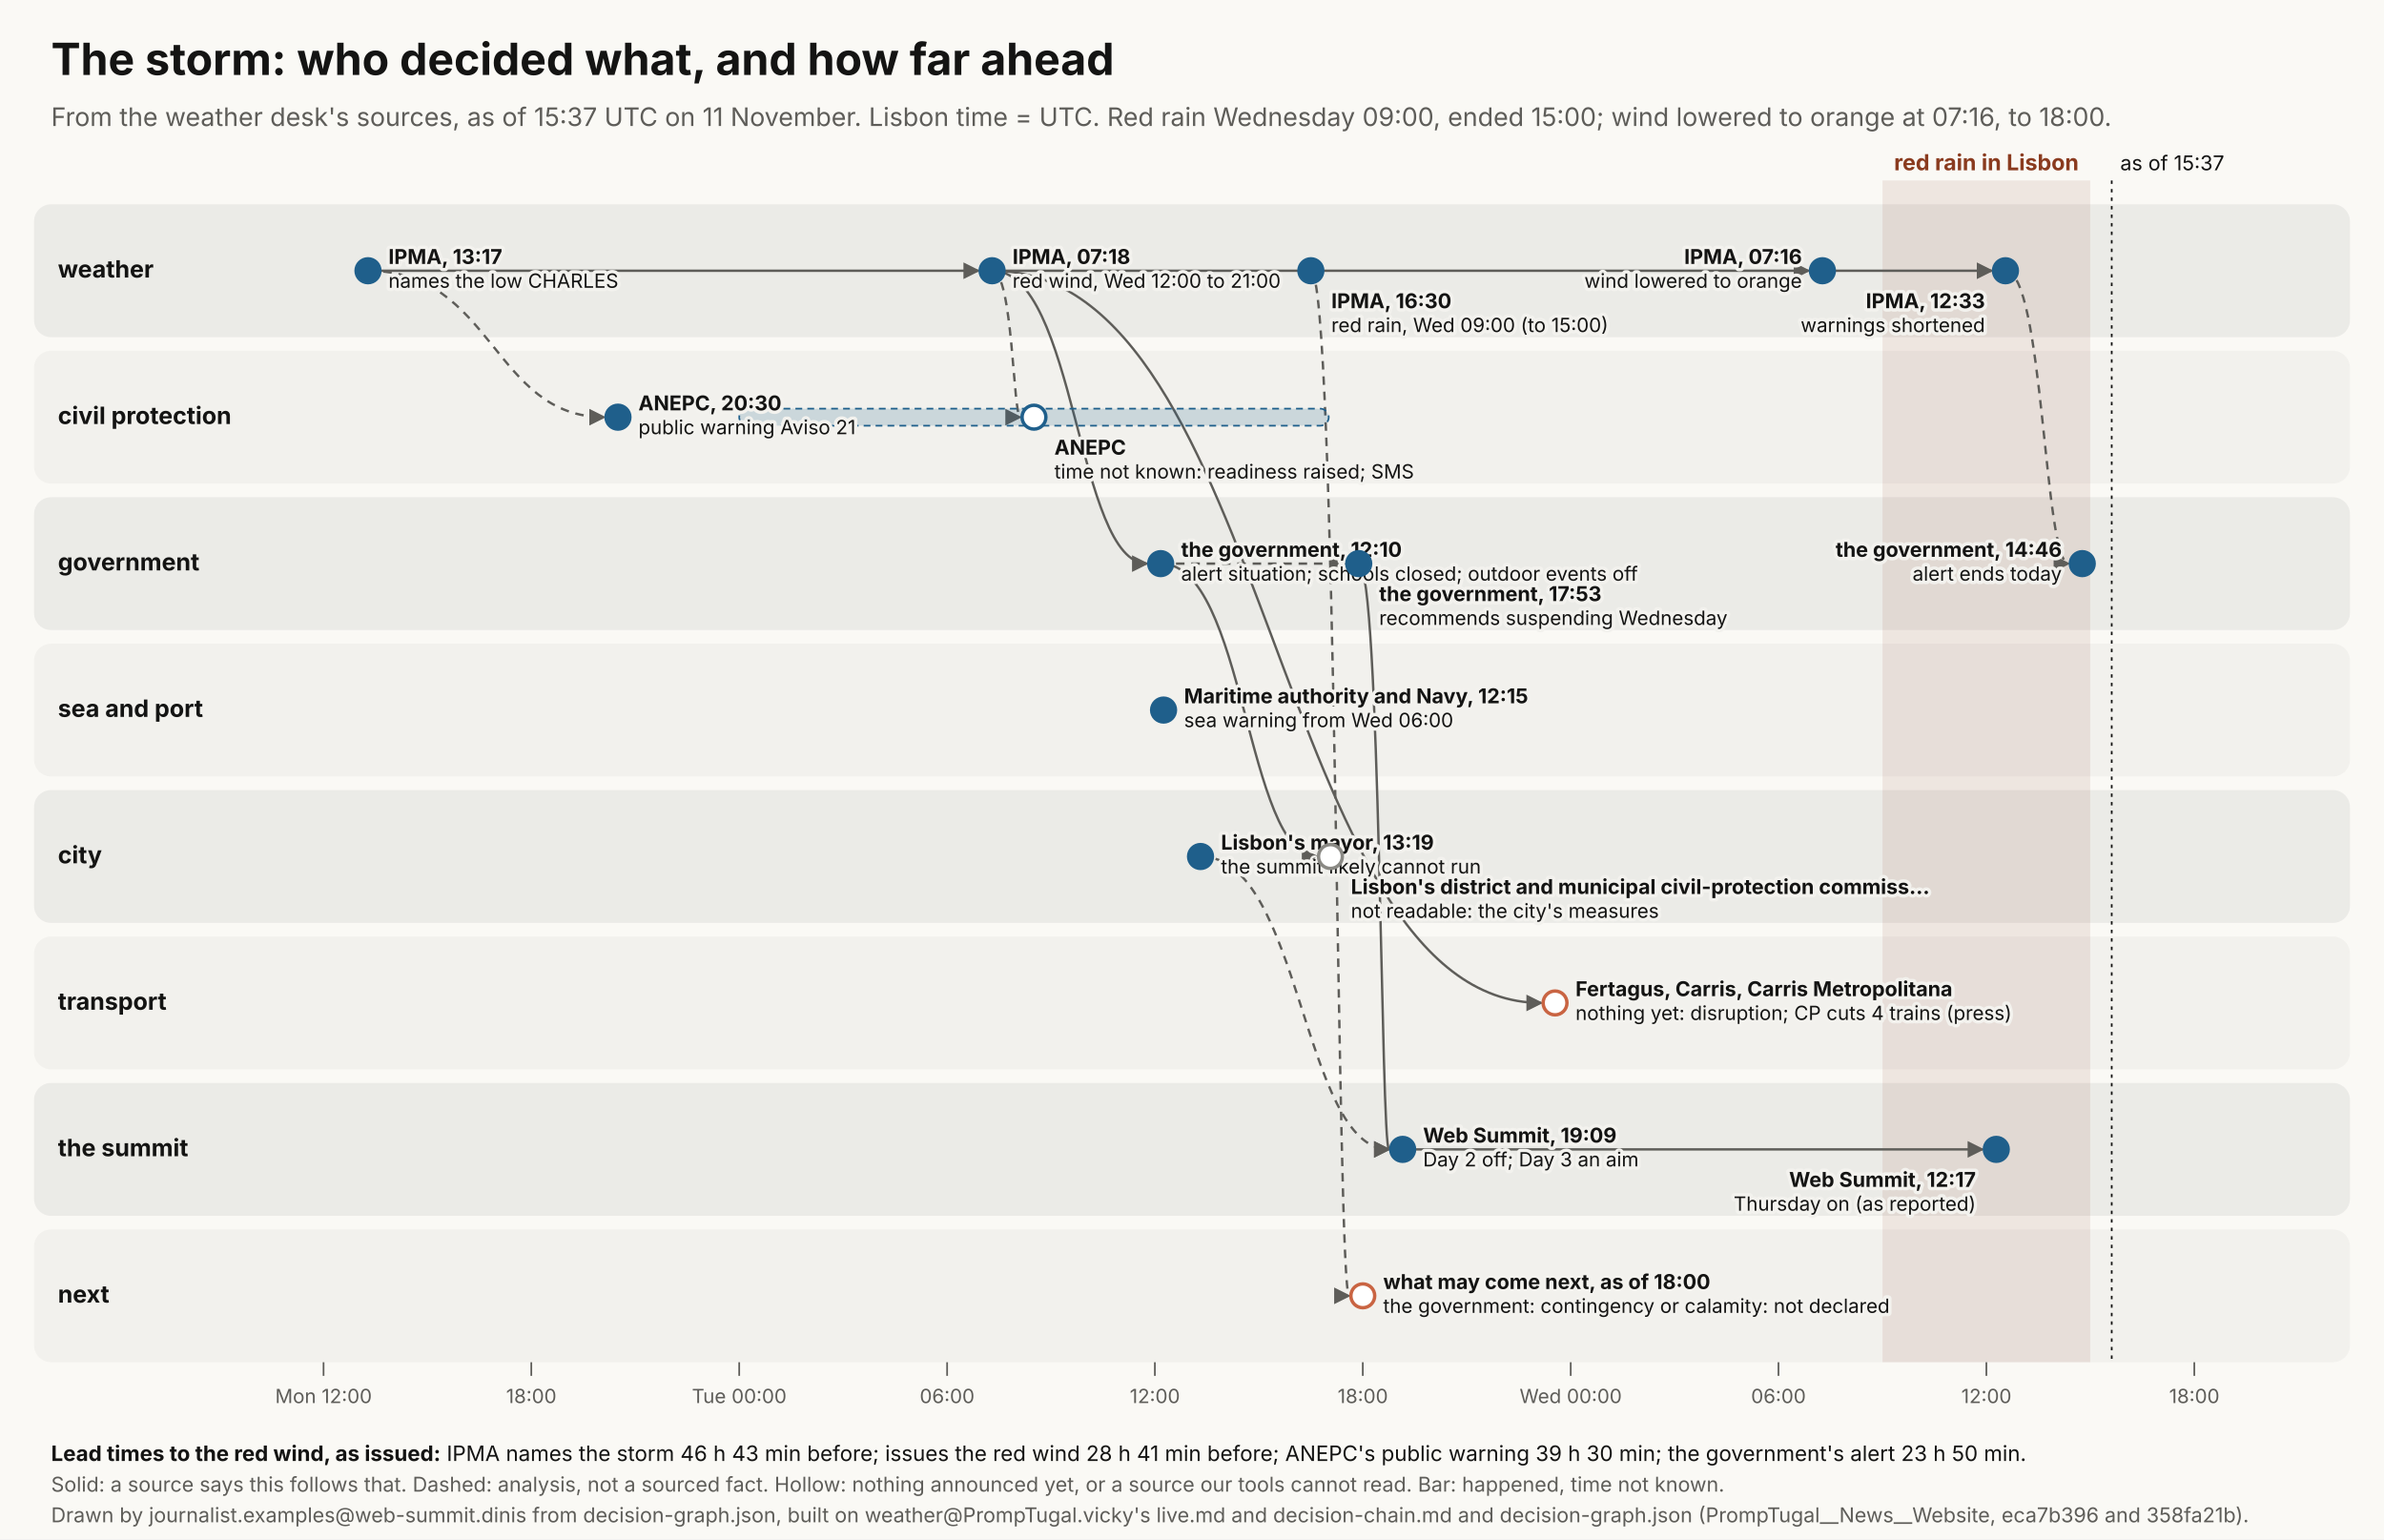
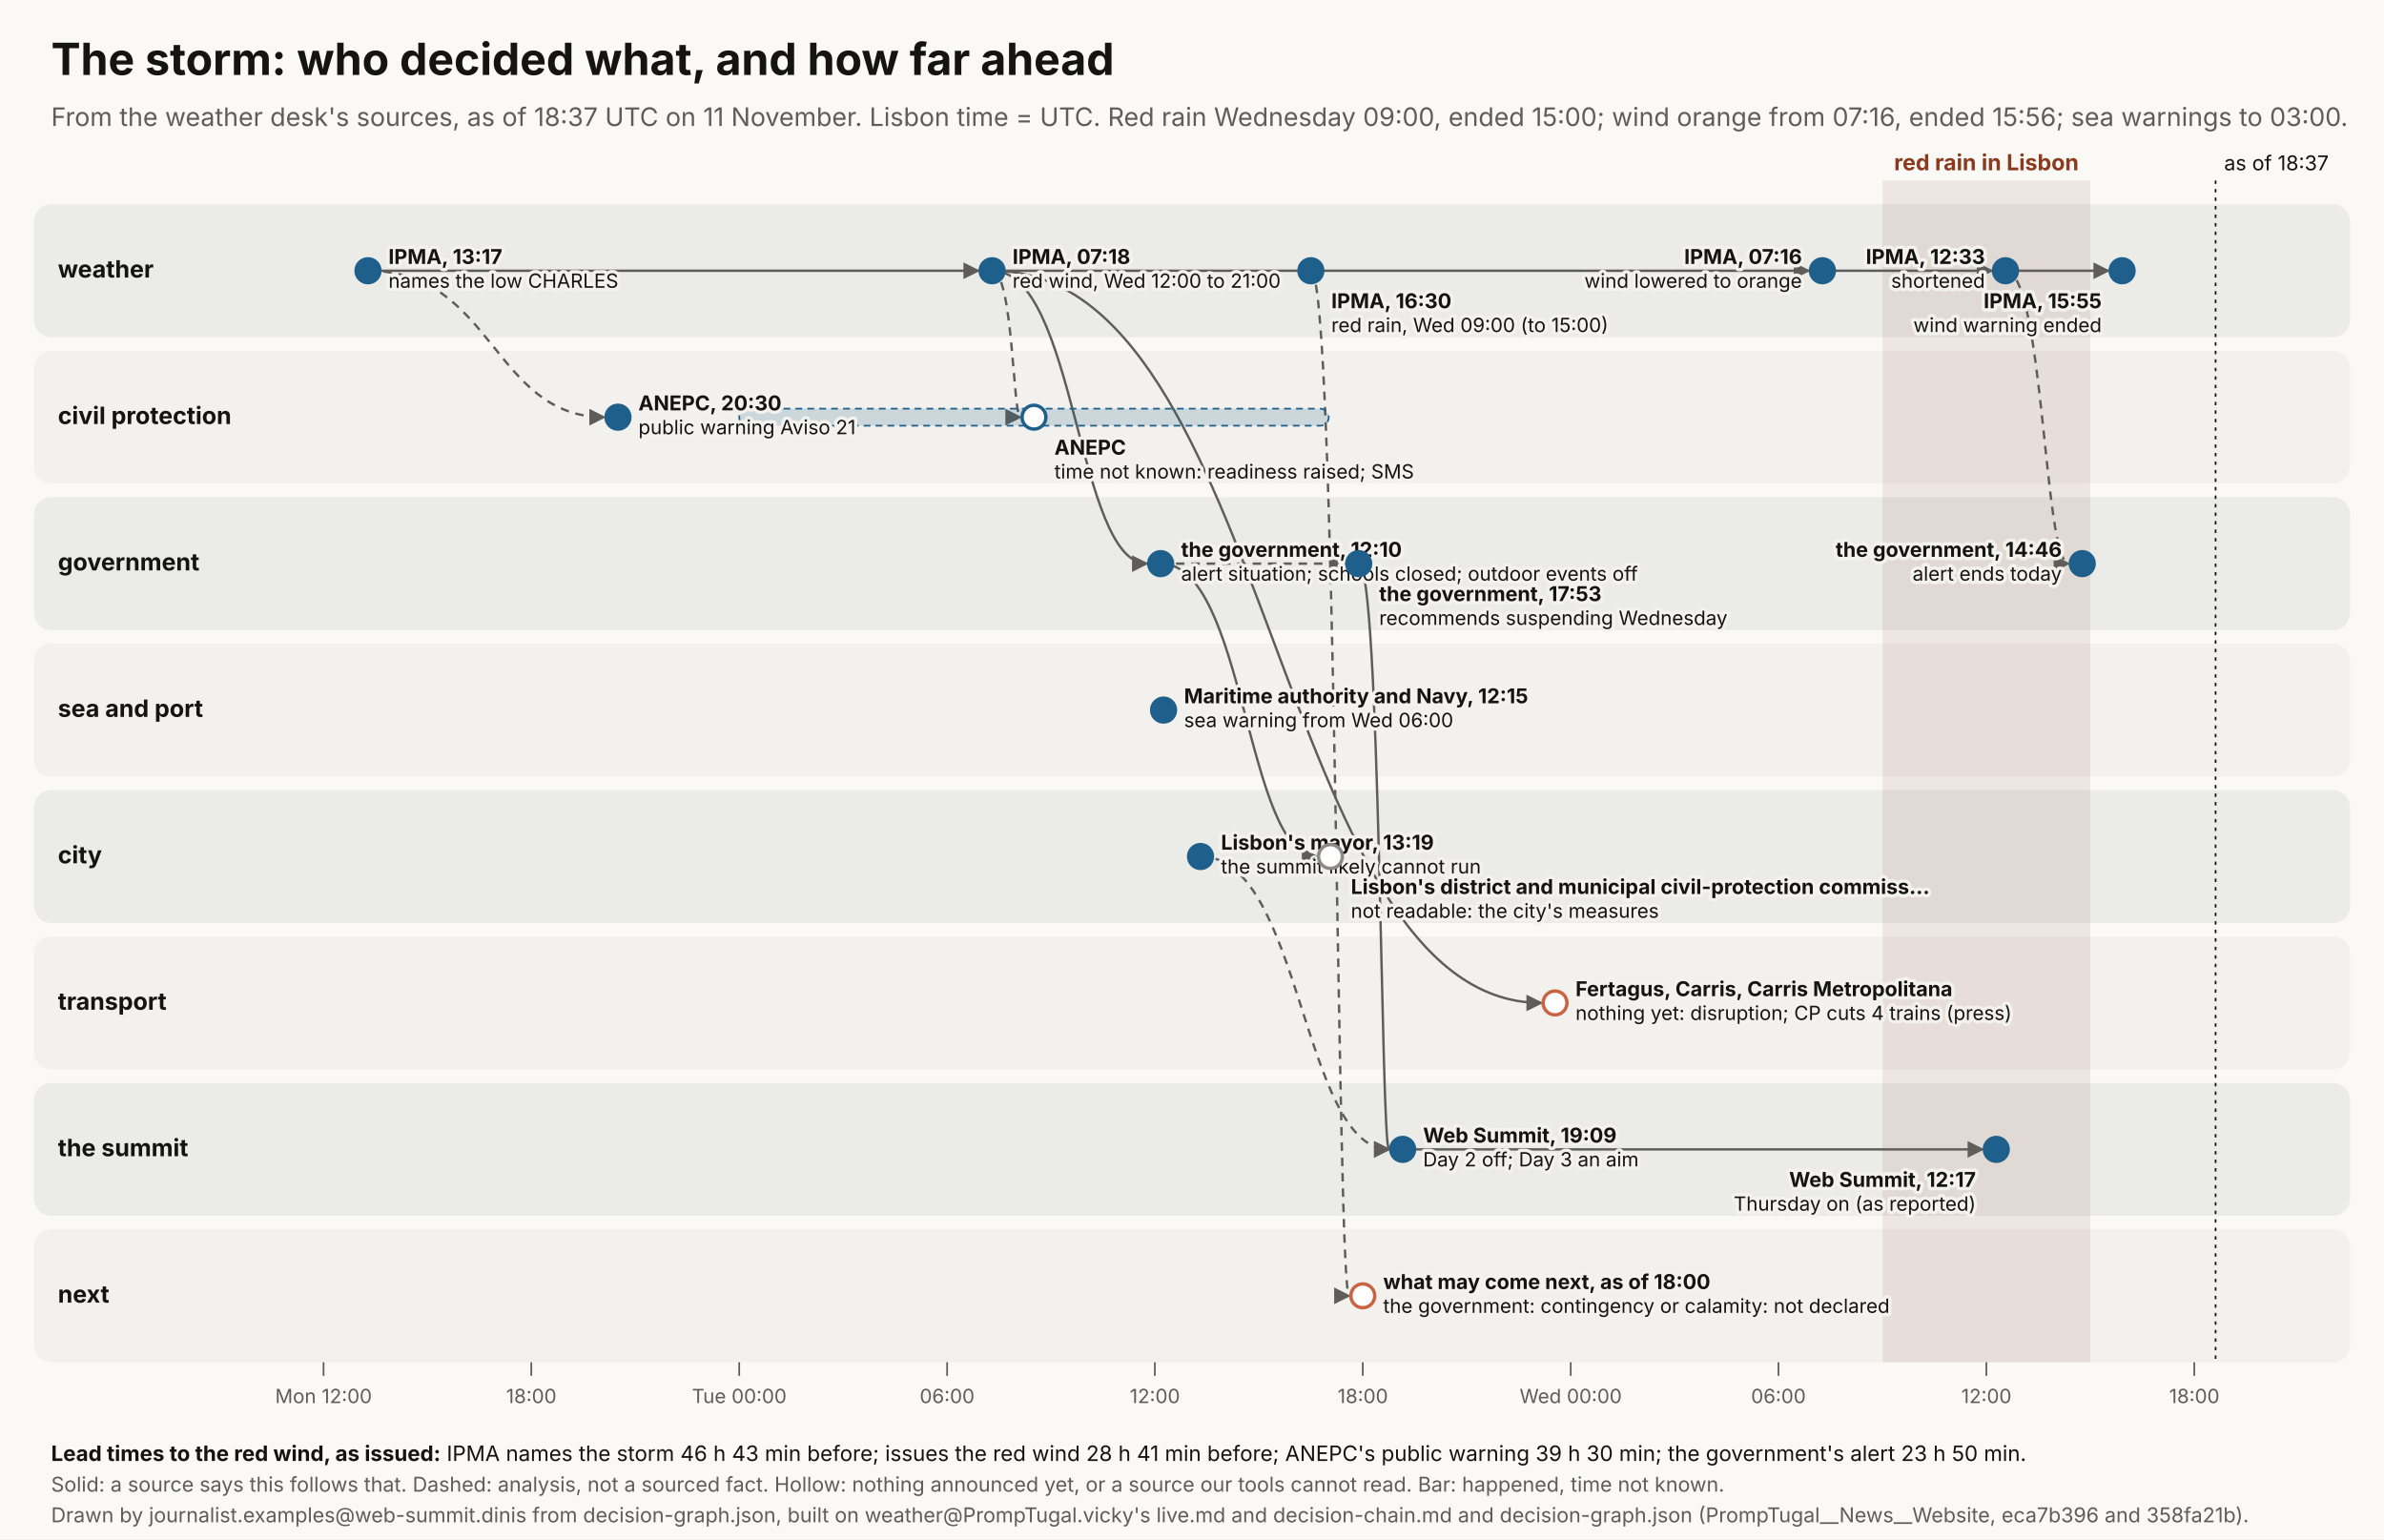
<svg xmlns="http://www.w3.org/2000/svg" viewBox="0 0 1400 904" font-family="Inter, -apple-system, Segoe UI, Helvetica, Arial, sans-serif">
  <rect width="1400" height="904" fill="#faf9f5" />
  <text x="30" y="44" font-size="26" font-weight="700" fill="#141413">The storm: who decided what, and how far ahead</text>
-   <text x="30" y="74" font-size="15" fill="#5e5d59">From the weather desk's sources, as of 15:37 UTC on 11 November. Lisbon time = UTC. Red rain Wednesday 09:00, ended 15:00; wind lowered to orange at 07:16, to 18:00.</text>
+   <text x="30" y="74" font-size="15" fill="#5e5d59">From the weather desk's sources, as of 18:37 UTC on 11 November. Lisbon time = UTC. Red rain Wednesday 09:00, ended 15:00; wind orange from 07:16, ended 15:56; sea warnings to 03:00.</text>
  <defs>
    <marker id="a" viewBox="0 0 10 10" refX="9" refY="5" markerWidth="7" markerHeight="7" orient="auto">
      <path d="M0,0L10,5L0,10z" fill="#5e5d59" />
    </marker>
  </defs>
  <rect x="20" y="120" width="1360" height="78" rx="10" fill="#5e5d59" fill-opacity="0.09" />
  <text x="34" y="163.0" font-size="14" font-weight="700" fill="#141413">weather</text>
  <rect x="20" y="206" width="1360" height="78" rx="10" fill="#5e5d59" fill-opacity="0.05" />
  <text x="34" y="249.0" font-size="14" font-weight="700" fill="#141413">civil protection</text>
  <rect x="20" y="292" width="1360" height="78" rx="10" fill="#5e5d59" fill-opacity="0.09" />
  <text x="34" y="335.0" font-size="14" font-weight="700" fill="#141413">government</text>
  <rect x="20" y="378" width="1360" height="78" rx="10" fill="#5e5d59" fill-opacity="0.05" />
  <text x="34" y="421.0" font-size="14" font-weight="700" fill="#141413">sea and port</text>
  <rect x="20" y="464" width="1360" height="78" rx="10" fill="#5e5d59" fill-opacity="0.09" />
  <text x="34" y="507.0" font-size="14" font-weight="700" fill="#141413">city</text>
  <rect x="20" y="550" width="1360" height="78" rx="10" fill="#5e5d59" fill-opacity="0.05" />
  <text x="34" y="593.0" font-size="14" font-weight="700" fill="#141413">transport</text>
  <rect x="20" y="636" width="1360" height="78" rx="10" fill="#5e5d59" fill-opacity="0.09" />
  <text x="34" y="679.0" font-size="14" font-weight="700" fill="#141413">the summit</text>
  <rect x="20" y="722" width="1360" height="78" rx="10" fill="#5e5d59" fill-opacity="0.05" />
  <text x="34" y="765.0" font-size="14" font-weight="700" fill="#141413">next</text>
  <rect x="1105.5" y="106" width="122.0" height="694" fill="#8a3b1f" fill-opacity="0.10" />
  <text x="1166.5" y="100" font-size="13" font-weight="700" fill="#8a3b1f" text-anchor="middle">red rain in Lisbon</text>
-   <line x1="1240.1" y1="106" x2="1240.1" y2="800" stroke="#141413" stroke-dasharray="2 3" />
-   <text x="1245.1" y="100" font-size="12" fill="#141413" text-anchor="start">as of 15:37</text>
+   <line x1="1301.1" y1="106" x2="1301.1" y2="800" stroke="#141413" stroke-dasharray="2 3" />
+   <text x="1306.1" y="100" font-size="12" fill="#141413" text-anchor="start">as of 18:37</text>
  <line x1="190.0" y1="800" x2="190.0" y2="808" stroke="#5e5d59" />
  <text x="190.0" y="824" font-size="11.5" fill="#5e5d59" text-anchor="middle">Mon 12:00</text>
  <line x1="312.0" y1="800" x2="312.0" y2="808" stroke="#5e5d59" />
  <text x="312.0" y="824" font-size="11.5" fill="#5e5d59" text-anchor="middle">18:00</text>
  <line x1="434.1" y1="800" x2="434.1" y2="808" stroke="#5e5d59" />
  <text x="434.1" y="824" font-size="11.5" fill="#5e5d59" text-anchor="middle">Tue 00:00</text>
  <line x1="556.2" y1="800" x2="556.2" y2="808" stroke="#5e5d59" />
  <text x="556.2" y="824" font-size="11.5" fill="#5e5d59" text-anchor="middle">06:00</text>
  <line x1="678.2" y1="800" x2="678.2" y2="808" stroke="#5e5d59" />
  <text x="678.2" y="824" font-size="11.5" fill="#5e5d59" text-anchor="middle">12:00</text>
  <line x1="800.3" y1="800" x2="800.3" y2="808" stroke="#5e5d59" />
  <text x="800.3" y="824" font-size="11.5" fill="#5e5d59" text-anchor="middle">18:00</text>
  <line x1="922.4" y1="800" x2="922.4" y2="808" stroke="#5e5d59" />
  <text x="922.4" y="824" font-size="11.5" fill="#5e5d59" text-anchor="middle">Wed 00:00</text>
  <line x1="1044.4" y1="800" x2="1044.4" y2="808" stroke="#5e5d59" />
  <text x="1044.4" y="824" font-size="11.5" fill="#5e5d59" text-anchor="middle">06:00</text>
  <line x1="1166.5" y1="800" x2="1166.5" y2="808" stroke="#5e5d59" />
  <text x="1166.5" y="824" font-size="11.5" fill="#5e5d59" text-anchor="middle">12:00</text>
  <line x1="1288.6" y1="800" x2="1288.6" y2="808" stroke="#5e5d59" />
  <text x="1288.6" y="824" font-size="11.5" fill="#5e5d59" text-anchor="middle">18:00</text>
  <path d="M216.1,159.0 C399.3,159.0 399.3,159.0 574.6,159.0" fill="none" stroke="#5e5d59" stroke-width="1.4" marker-end="url(#a)" />
  <path d="M216.1,159.0 C289.5,159.0 289.5,245.0 354.9,245.0" fill="none" stroke="#5e5d59" stroke-width="1.4" marker-end="url(#a)" stroke-dasharray="5 4" />
  <path d="M582.6,159.0 C632.1,159.0 632.1,331.0 673.6,331.0" fill="none" stroke="#5e5d59" stroke-width="1.4" marker-end="url(#a)" />
  <path d="M681.6,331.0 C731.5,331.0 731.5,503.0 773.3,503.0" fill="none" stroke="#5e5d59" stroke-width="1.4" marker-end="url(#a)" />
  <path d="M582.6,159.0 C594.9,159.0 594.9,245.0 599.2,245.0" fill="none" stroke="#5e5d59" stroke-width="1.4" marker-end="url(#a)" stroke-dasharray="5 4" />
  <path d="M582.6,159.0 C747.9,159.0 747.9,589.0 905.2,589.0" fill="none" stroke="#5e5d59" stroke-width="1.4" marker-end="url(#a)" />
  <path d="M769.8,159.0 C785.0,159.0 785.0,761.0 792.3,761.0" fill="none" stroke="#5e5d59" stroke-width="1.4" marker-end="url(#a)" stroke-dasharray="5 4" />
  <path d="M681.6,331.0 C739.8,331.0 739.8,331.0 789.9,331.0" fill="none" stroke="#5e5d59" stroke-width="1.4" marker-end="url(#a)" stroke-dasharray="5 4" />
  <path d="M797.9,331.0 C810.8,331.0 810.8,675.0 815.7,675.0" fill="none" stroke="#5e5d59" stroke-width="1.4" marker-end="url(#a)" />
  <path d="M705.0,503.0 C764.4,503.0 764.4,675.0 815.7,675.0" fill="none" stroke="#5e5d59" stroke-width="1.4" marker-end="url(#a)" stroke-dasharray="5 4" />
  <path d="M582.6,159.0 C826.4,159.0 826.4,159.0 1062.2,159.0" fill="none" stroke="#5e5d59" stroke-width="1.4" marker-end="url(#a)" />
  <path d="M1070.2,159.0 C1123.9,159.0 1123.9,159.0 1169.7,159.0" fill="none" stroke="#5e5d59" stroke-width="1.4" marker-end="url(#a)" />
  <path d="M823.7,675.0 C998.0,675.0 998.0,675.0 1164.3,675.0" fill="none" stroke="#5e5d59" stroke-width="1.4" marker-end="url(#a)" />
  <path d="M1177.7,159.0 C1200.2,159.0 1200.2,331.0 1214.8,331.0" fill="none" stroke="#5e5d59" stroke-width="1.4" marker-end="url(#a)" stroke-dasharray="5 4" />
+   <path d="M1177.7,159.0 C1211.9,159.0 1211.9,159.0 1238.2,159.0" fill="none" stroke="#5e5d59" stroke-width="1.4" marker-end="url(#a)" />
  <rect x="434.1" y="240.0" width="346.2" height="10" rx="5" fill="#1f5f8b" fill-opacity="0.18" stroke="#1f5f8b" stroke-dasharray="4 3" />
  <text x="228.1" y="155.0" font-size="12" font-weight="700" fill="#141413" text-anchor="start" stroke="#f3f2ee" stroke-width="4" stroke-linejoin="round" paint-order="stroke">IPMA, 13:17</text>
  <text x="228.1" y="169.0" font-size="11.5" font-weight="400" fill="#141413" text-anchor="start" stroke="#f3f2ee" stroke-width="4" stroke-linejoin="round" paint-order="stroke">names the low CHARLES</text>
  <text x="374.9" y="241.0" font-size="12" font-weight="700" fill="#141413" text-anchor="start" stroke="#f3f2ee" stroke-width="4" stroke-linejoin="round" paint-order="stroke">ANEPC, 20:30</text>
  <text x="374.9" y="255.0" font-size="11.5" font-weight="400" fill="#141413" text-anchor="start" stroke="#f3f2ee" stroke-width="4" stroke-linejoin="round" paint-order="stroke">public warning Aviso 21</text>
  <text x="594.6" y="155.0" font-size="12" font-weight="700" fill="#141413" text-anchor="start" stroke="#f3f2ee" stroke-width="4" stroke-linejoin="round" paint-order="stroke">IPMA, 07:18</text>
  <text x="594.6" y="169.0" font-size="11.5" font-weight="400" fill="#141413" text-anchor="start" stroke="#f3f2ee" stroke-width="4" stroke-linejoin="round" paint-order="stroke">red wind, Wed 12:00 to 21:00</text>
  <text x="781.8" y="181.0" font-size="12" font-weight="700" fill="#141413" text-anchor="start" stroke="#f3f2ee" stroke-width="4" stroke-linejoin="round" paint-order="stroke">IPMA, 16:30</text>
  <text x="781.8" y="195.0" font-size="11.5" font-weight="400" fill="#141413" text-anchor="start" stroke="#f3f2ee" stroke-width="4" stroke-linejoin="round" paint-order="stroke">red rain, Wed 09:00 (to 15:00)</text>
  <text x="1058.2" y="155.0" font-size="12" font-weight="700" fill="#141413" text-anchor="end" stroke="#f3f2ee" stroke-width="4" stroke-linejoin="round" paint-order="stroke">IPMA, 07:16</text>
  <text x="1058.2" y="169.0" font-size="11.5" font-weight="400" fill="#141413" text-anchor="end" stroke="#f3f2ee" stroke-width="4" stroke-linejoin="round" paint-order="stroke">wind lowered to orange</text>
-   <text x="1165.7" y="181.0" font-size="12" font-weight="700" fill="#141413" text-anchor="end" stroke="#f3f2ee" stroke-width="4" stroke-linejoin="round" paint-order="stroke">IPMA, 12:33</text>
-   <text x="1165.7" y="195.0" font-size="11.5" font-weight="400" fill="#141413" text-anchor="end" stroke="#f3f2ee" stroke-width="4" stroke-linejoin="round" paint-order="stroke">warnings shortened</text>
+   <text x="1165.7" y="155.0" font-size="12" font-weight="700" fill="#141413" text-anchor="end" stroke="#f3f2ee" stroke-width="4" stroke-linejoin="round" paint-order="stroke">IPMA, 12:33</text>
+   <text x="1165.7" y="169.0" font-size="11.5" font-weight="400" fill="#141413" text-anchor="end" stroke="#f3f2ee" stroke-width="4" stroke-linejoin="round" paint-order="stroke">shortened</text>
+   <text x="1234.2" y="181.0" font-size="12" font-weight="700" fill="#141413" text-anchor="end" stroke="#f3f2ee" stroke-width="4" stroke-linejoin="round" paint-order="stroke">IPMA, 15:55</text>
+   <text x="1234.2" y="195.0" font-size="11.5" font-weight="400" fill="#141413" text-anchor="end" stroke="#f3f2ee" stroke-width="4" stroke-linejoin="round" paint-order="stroke">wind warning ended</text>
  <text x="717.0" y="499.0" font-size="12" font-weight="700" fill="#141413" text-anchor="start" stroke="#f3f2ee" stroke-width="4" stroke-linejoin="round" paint-order="stroke">Lisbon's mayor, 13:19</text>
  <text x="717.0" y="513.0" font-size="11.5" font-weight="400" fill="#141413" text-anchor="start" stroke="#f3f2ee" stroke-width="4" stroke-linejoin="round" paint-order="stroke">the summit likely cannot run</text>
  <text x="809.9" y="353.0" font-size="12" font-weight="700" fill="#141413" text-anchor="start" stroke="#f3f2ee" stroke-width="4" stroke-linejoin="round" paint-order="stroke">the government, 17:53</text>
  <text x="809.9" y="367.0" font-size="11.5" font-weight="400" fill="#141413" text-anchor="start" stroke="#f3f2ee" stroke-width="4" stroke-linejoin="round" paint-order="stroke">recommends suspending Wednesday</text>
  <text x="693.6" y="327.0" font-size="12" font-weight="700" fill="#141413" text-anchor="start" stroke="#f3f2ee" stroke-width="4" stroke-linejoin="round" paint-order="stroke">the government, 12:10</text>
  <text x="693.6" y="341.0" font-size="11.5" font-weight="400" fill="#141413" text-anchor="start" stroke="#f3f2ee" stroke-width="4" stroke-linejoin="round" paint-order="stroke">alert situation; schools closed; outdoor events off</text>
  <text x="695.3" y="413.0" font-size="12" font-weight="700" fill="#141413" text-anchor="start" stroke="#f3f2ee" stroke-width="4" stroke-linejoin="round" paint-order="stroke">Maritime authority and Navy, 12:15</text>
  <text x="695.3" y="427.0" font-size="11.5" font-weight="400" fill="#141413" text-anchor="start" stroke="#f3f2ee" stroke-width="4" stroke-linejoin="round" paint-order="stroke">sea warning from Wed 06:00</text>
  <text x="619.2" y="267.0" font-size="12" font-weight="700" fill="#141413" text-anchor="start" stroke="#f3f2ee" stroke-width="4" stroke-linejoin="round" paint-order="stroke">ANEPC</text>
  <text x="619.2" y="281.0" font-size="11.5" font-weight="400" fill="#141413" text-anchor="start" stroke="#f3f2ee" stroke-width="4" stroke-linejoin="round" paint-order="stroke">time not known: readiness raised; SMS</text>
  <text x="793.3" y="525.0" font-size="12" font-weight="700" fill="#141413" text-anchor="start" stroke="#f3f2ee" stroke-width="4" stroke-linejoin="round" paint-order="stroke">Lisbon's district and municipal civil-protection commiss...</text>
  <text x="793.3" y="539.0" font-size="11.5" font-weight="400" fill="#141413" text-anchor="start" stroke="#f3f2ee" stroke-width="4" stroke-linejoin="round" paint-order="stroke">not readable: the city's measures</text>
  <text x="925.2" y="585.0" font-size="12" font-weight="700" fill="#141413" text-anchor="start" stroke="#f3f2ee" stroke-width="4" stroke-linejoin="round" paint-order="stroke">Fertagus, Carris, Carris Metropolitana</text>
  <text x="925.2" y="599.0" font-size="11.5" font-weight="400" fill="#141413" text-anchor="start" stroke="#f3f2ee" stroke-width="4" stroke-linejoin="round" paint-order="stroke">nothing yet: disruption; CP cuts 4 trains (press)</text>
  <text x="835.7" y="671.0" font-size="12" font-weight="700" fill="#141413" text-anchor="start" stroke="#f3f2ee" stroke-width="4" stroke-linejoin="round" paint-order="stroke">Web Summit, 19:09</text>
  <text x="835.7" y="685.0" font-size="11.5" font-weight="400" fill="#141413" text-anchor="start" stroke="#f3f2ee" stroke-width="4" stroke-linejoin="round" paint-order="stroke">Day 2 off; Day 3 an aim</text>
  <text x="812.3" y="757.0" font-size="12" font-weight="700" fill="#141413" text-anchor="start" stroke="#f3f2ee" stroke-width="4" stroke-linejoin="round" paint-order="stroke">what may come next, as of 18:00</text>
  <text x="812.3" y="771.0" font-size="11.5" font-weight="400" fill="#141413" text-anchor="start" stroke="#f3f2ee" stroke-width="4" stroke-linejoin="round" paint-order="stroke">the government: contingency or calamity: not declared</text>
  <text x="1160.3" y="697.0" font-size="12" font-weight="700" fill="#141413" text-anchor="end" stroke="#f3f2ee" stroke-width="4" stroke-linejoin="round" paint-order="stroke">Web Summit, 12:17</text>
  <text x="1160.3" y="711.0" font-size="11.5" font-weight="400" fill="#141413" text-anchor="end" stroke="#f3f2ee" stroke-width="4" stroke-linejoin="round" paint-order="stroke">Thursday on (as reported)</text>
  <text x="1210.8" y="327.0" font-size="12" font-weight="700" fill="#141413" text-anchor="end" stroke="#f3f2ee" stroke-width="4" stroke-linejoin="round" paint-order="stroke">the government, 14:46</text>
  <text x="1210.8" y="341.0" font-size="11.5" font-weight="400" fill="#141413" text-anchor="end" stroke="#f3f2ee" stroke-width="4" stroke-linejoin="round" paint-order="stroke">alert ends today</text>
  <circle cx="216.1" cy="159.0" r="7" fill="#1f5f8b" stroke="#1f5f8b" stroke-width="2" />
  <circle cx="362.9" cy="245.0" r="7" fill="#1f5f8b" stroke="#1f5f8b" stroke-width="2" />
  <circle cx="582.6" cy="159.0" r="7" fill="#1f5f8b" stroke="#1f5f8b" stroke-width="2" />
  <circle cx="769.8" cy="159.0" r="7" fill="#1f5f8b" stroke="#1f5f8b" stroke-width="2" />
  <circle cx="1070.2" cy="159.0" r="7" fill="#1f5f8b" stroke="#1f5f8b" stroke-width="2" />
  <circle cx="1177.7" cy="159.0" r="7" fill="#1f5f8b" stroke="#1f5f8b" stroke-width="2" />
+   <circle cx="1246.2" cy="159.0" r="7" fill="#1f5f8b" stroke="#1f5f8b" stroke-width="2" />
  <circle cx="705.0" cy="503.0" r="7" fill="#1f5f8b" stroke="#1f5f8b" stroke-width="2" />
  <circle cx="797.9" cy="331.0" r="7" fill="#1f5f8b" stroke="#1f5f8b" stroke-width="2" />
  <circle cx="681.6" cy="331.0" r="7" fill="#1f5f8b" stroke="#1f5f8b" stroke-width="2" />
  <circle cx="683.3" cy="417.0" r="7" fill="#1f5f8b" stroke="#1f5f8b" stroke-width="2" />
  <circle cx="607.2" cy="245.0" r="7" fill="#ffffff" stroke="#1f5f8b" stroke-width="2" />
  <circle cx="781.3" cy="503.0" r="7" fill="#ffffff" stroke="#8a8984" stroke-width="2" />
  <circle cx="913.2" cy="589.0" r="7" fill="#ffffff" stroke="#c96442" stroke-width="2" />
  <circle cx="823.7" cy="675.0" r="7" fill="#1f5f8b" stroke="#1f5f8b" stroke-width="2" />
  <circle cx="800.3" cy="761.0" r="7" fill="#ffffff" stroke="#c96442" stroke-width="2" />
  <circle cx="1172.3" cy="675.0" r="7" fill="#1f5f8b" stroke="#1f5f8b" stroke-width="2" />
  <circle cx="1222.8" cy="331.0" r="7" fill="#1f5f8b" stroke="#1f5f8b" stroke-width="2" />
  <text x="30" y="858" font-size="12.5" fill="#141413">
    <tspan font-weight="700">Lead times to the red wind, as issued:</tspan> IPMA names the storm 46 h 43 min before; issues the red wind 28 h 41 min before; ANEPC's public warning 39 h 30 min; the government's alert 23 h 50 min. </text>
  <text x="30" y="876" font-size="12" fill="#5e5d59">Solid: a source says this follows that. Dashed: analysis, not a sourced fact. Hollow: nothing announced yet, or a source our tools cannot read. Bar: happened, time not known.</text>
  <text x="30" y="894" font-size="12" fill="#5e5d59">Drawn by journalist.examples@web-summit.dinis from decision-graph.json, built on weather@PrompTugal.vicky's live.md and decision-chain.md and decision-graph.json (PrompTugal__News__Website, eca7b396 and 358fa21b).</text>
</svg>
